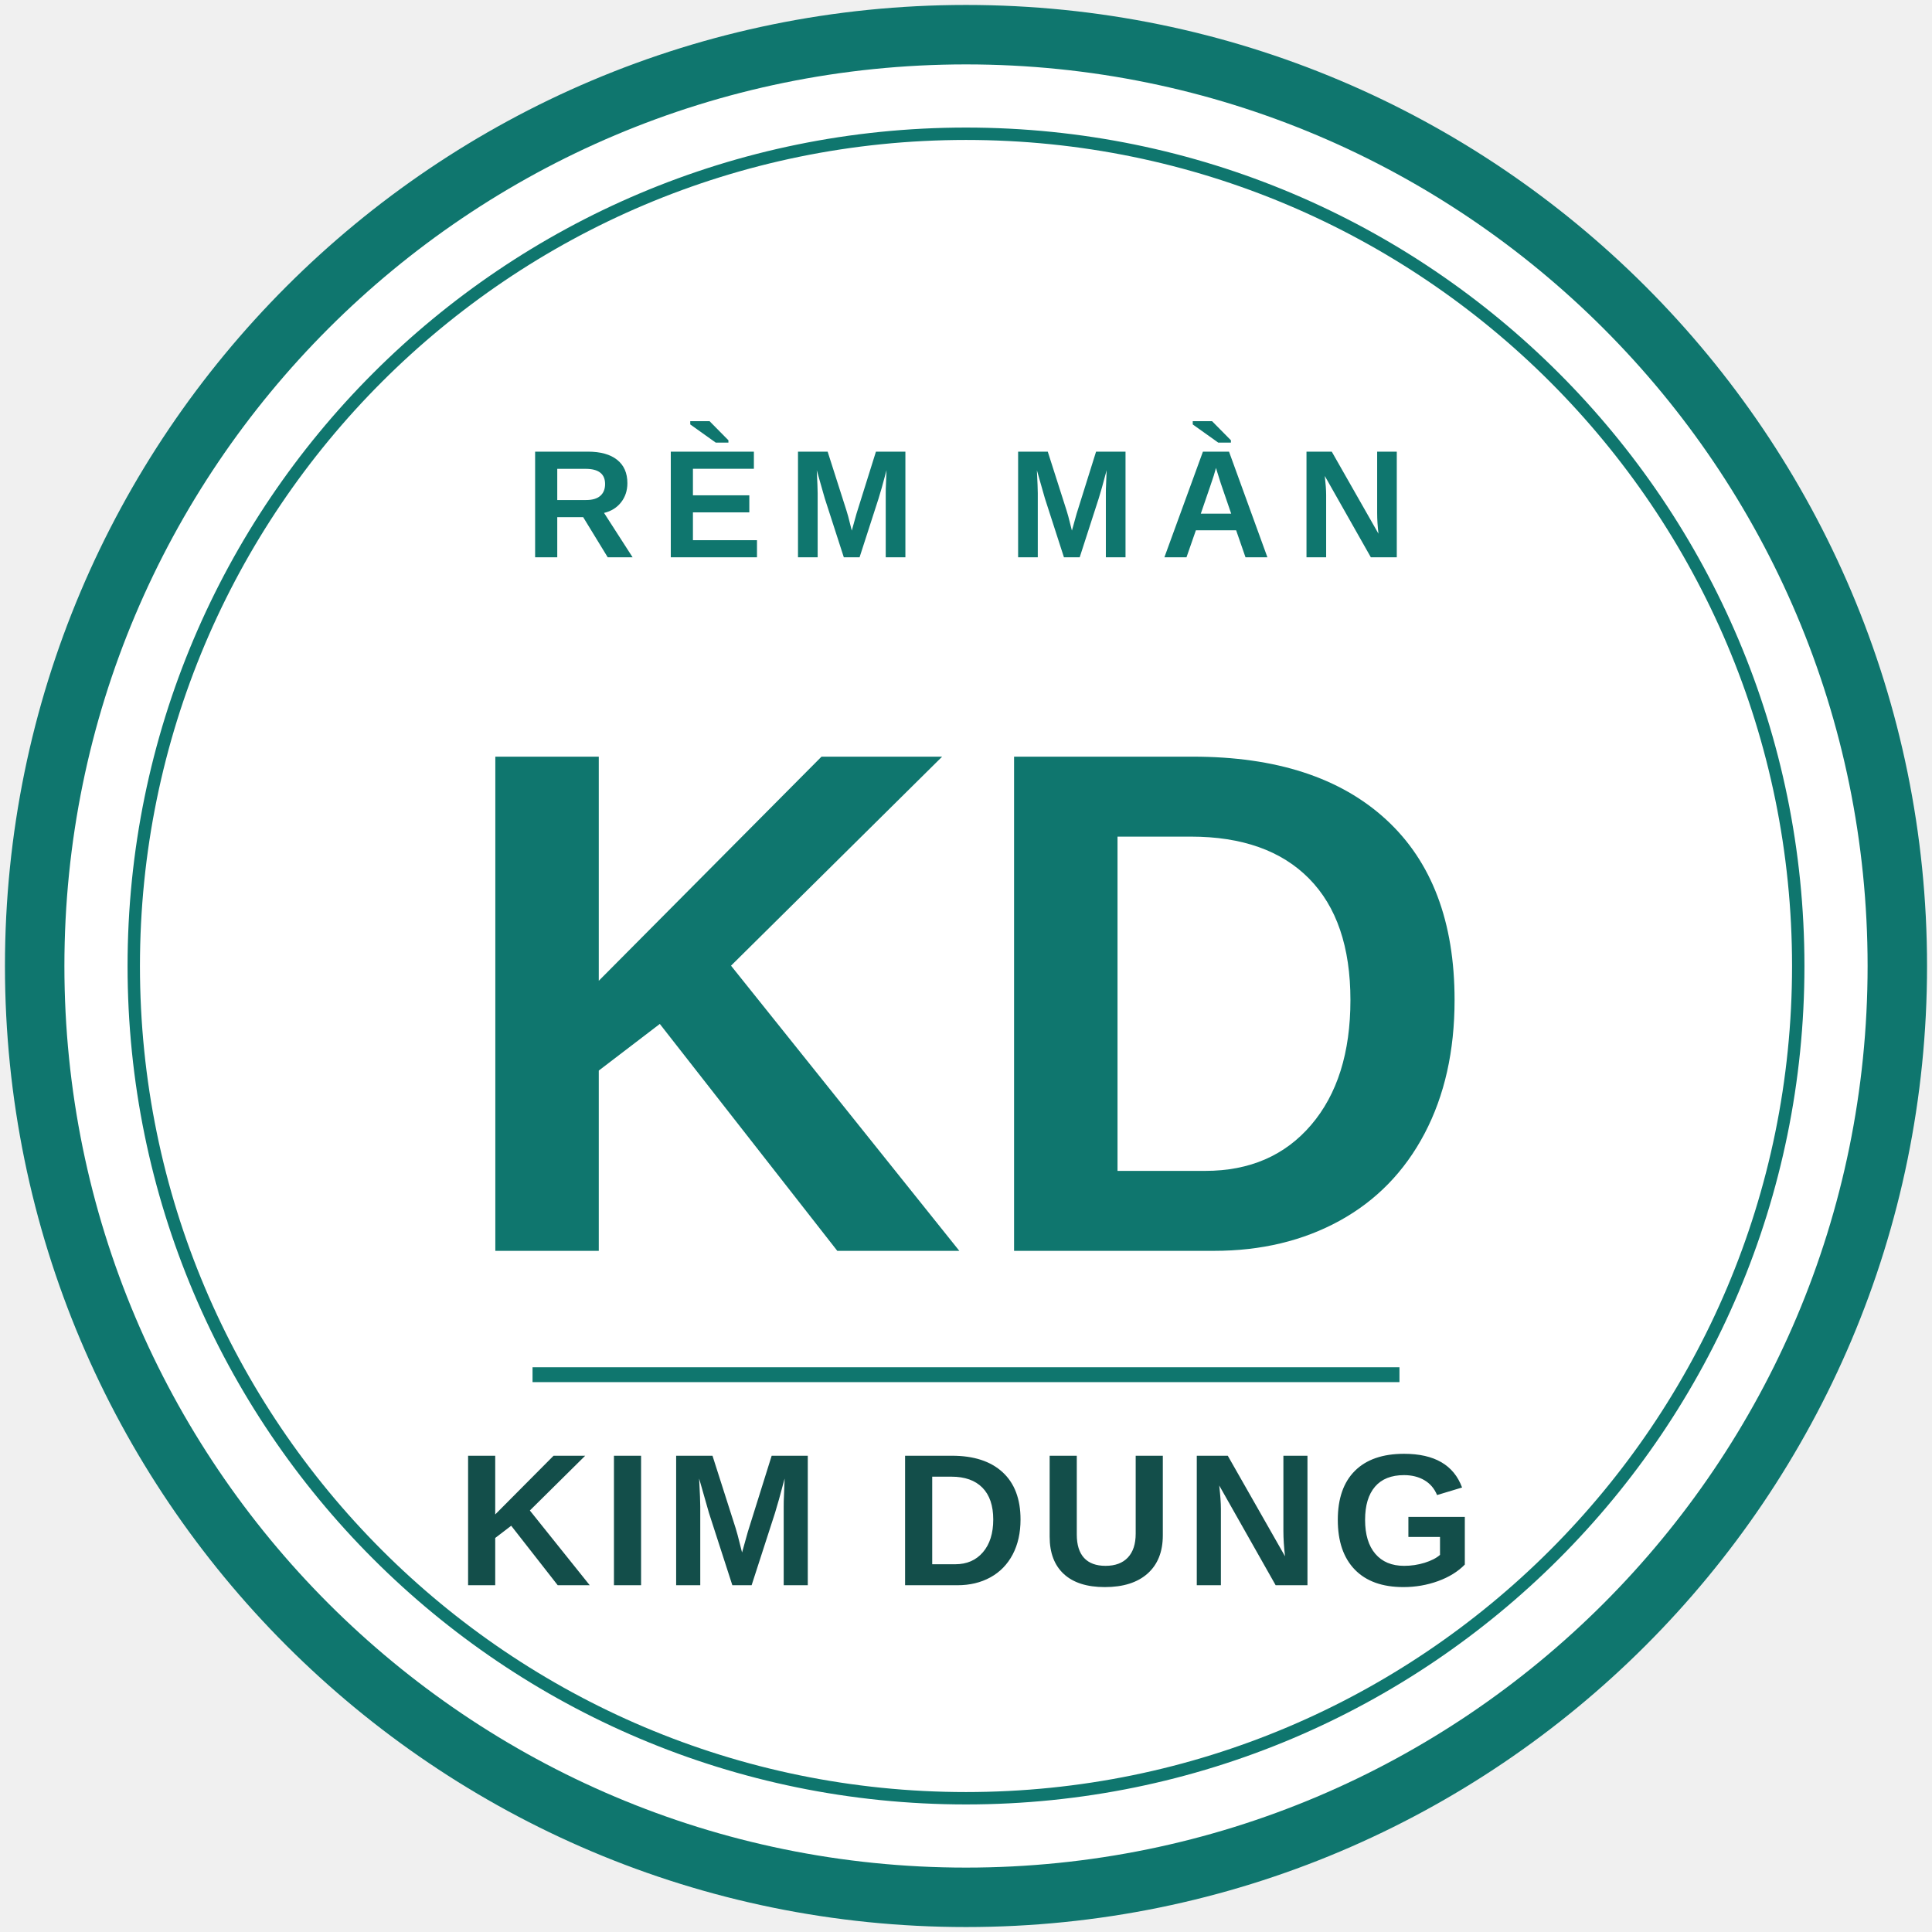
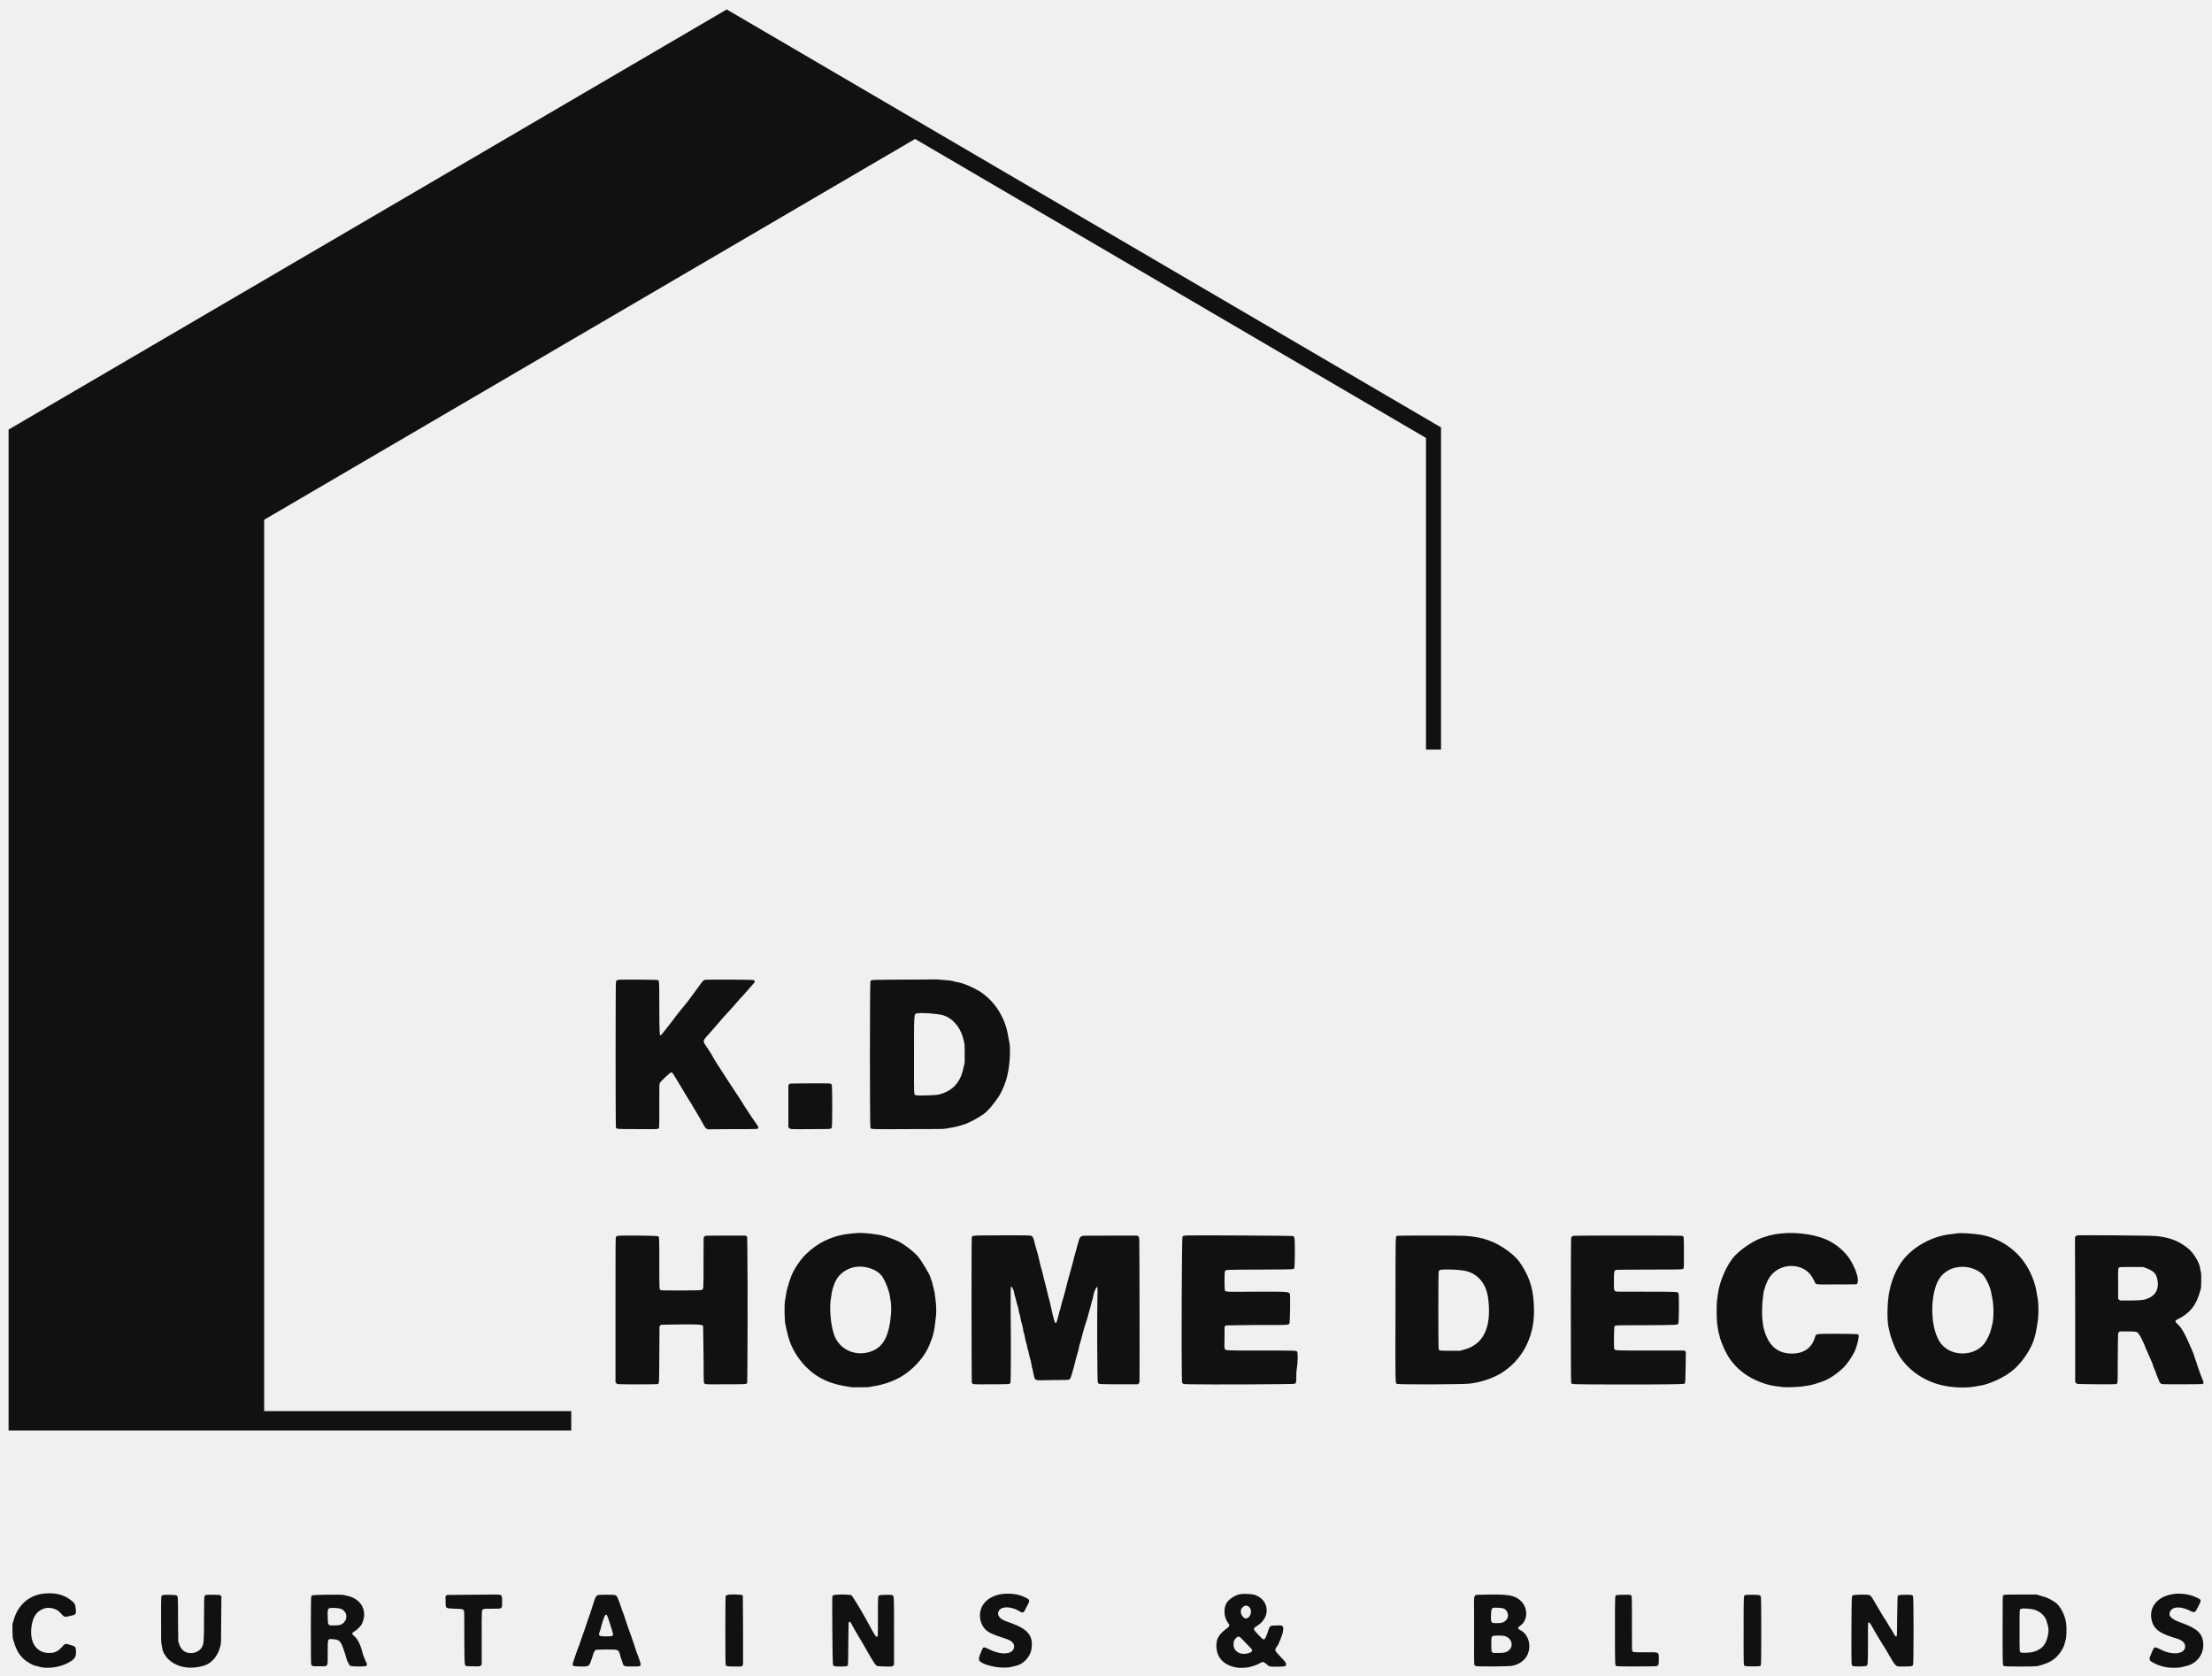
- <svg xmlns="http://www.w3.org/2000/svg" viewBox="0 0 780 780" width="780" height="780" role="img" aria-label="Rèm Màn Kim Dung">
-   <circle cx="390" cy="390" r="376" fill="#ffffff" stroke="#0f766e" stroke-width="24" />
-   <circle cx="390" cy="390" r="336" fill="none" stroke="#0f766e" stroke-width="5" />
-   <g font-family="Arial, Helvetica, sans-serif" text-anchor="middle">
-     <text x="390" y="225" font-size="62" font-weight="700" letter-spacing="10" fill="#0f766e">RÈM MÀN</text>
-     <text x="390" y="505" font-size="290" font-weight="800" fill="#0f766e">KD</text>
-     <line x1="215" y1="555" x2="565" y2="555" stroke="#0f766e" stroke-width="6" />
-     <text x="390" y="640" font-size="76" font-weight="800" letter-spacing="4" fill="#134e4a">KIM DUNG</text>
+ <svg xmlns="http://www.w3.org/2000/svg" viewBox="0 0 1030 780" width="1030" height="780" role="img" aria-label="K.D Home Decor – Curtains &amp; Blinds">
+   <g fill="#111111">
+     <path d="M4 666L4 200L338.4 4.4L671 199L671 349L664 349L664 203.9L426.1 64.7L123 242L123 657L266 657L266 666Z" />
+     <path fill-rule="evenodd" d="M421.1 456.1C404.5 456.2 405.6 456.1 405.3 457C405 457.7 405 524.6 405.3 525C405.6 525.8 404.6 525.8 422.7 525.7C438.7 525.7 439.1 525.7 440.9 525.4C443 525.1 445.8 524.5 447.1 524.1C447.6 523.9 448.5 523.6 449 523.5C451 522.9 455.5 520.5 458 518.7C460.2 517.1 463.1 513.6 465.2 510.3C467.3 506.8 468.8 502.8 469.6 498C470.4 493.1 470.5 487.2 469.9 484.8C469.8 484.3 469.5 483.1 469.4 482.2C468 473.5 462.9 465.7 455.9 461.4C452.7 459.5 448.5 457.7 445.4 457.2C444.8 457.1 443.9 456.9 443.4 456.7C442.8 456.6 441.7 456.4 440.9 456.4C437.6 456.1 436.3 456 436.2 456C436.1 456 429.3 456.1 421.1 456.1M287.8 456.2C287.2 456.4 286.9 456.7 286.8 457.2C286.6 457.9 286.6 524.5 286.8 524.9C287.1 525.7 286.8 525.7 296.7 525.7C303.1 525.8 305.8 525.7 306.2 525.6C307.1 525.4 307 526 307 514.9C307 505.5 307 504.8 307.2 504.3C307.6 503.5 312 499.3 312.5 499.3C313 499.3 313.1 499.4 315 502.5C317.8 507.2 319.5 510 320.7 512C321.4 513 322.4 514.6 322.9 515.6C323.5 516.5 324.1 517.6 324.4 518.1C324.6 518.5 325.2 519.4 325.6 520.1C328.3 525 328.4 525.2 329 525.5L329.6 525.8 341 525.7C353.6 525.7 353 525.8 353.1 525C353.1 524.6 353 524.4 352.5 523.7C351.6 522.5 348.5 517.9 346.9 515.4C346.2 514.2 344.8 512 343.9 510.6C341.8 507.5 339.1 503.4 337 500.1C336.1 498.7 334.7 496.5 333.9 495.3C333.1 494 332 492.3 331.6 491.4C331.1 490.6 330 488.9 329.2 487.6C327 484.4 326.9 485 330.8 480.6C332.1 479.1 333.9 477 334.8 476C335.6 475 336.9 473.6 337.6 472.8C338.3 472.1 340.1 470.1 341.7 468.3C343.2 466.5 345.1 464.4 345.8 463.7C346.5 462.9 347.9 461.3 348.9 460.2C349.9 459 350.8 458 350.9 457.9C351.6 457.4 351.6 456.6 351 456.3C350.5 456.1 329 456 328.2 456.2C327.5 456.4 327.1 456.9 325.3 459.4C322.8 462.9 319.6 467.2 318.5 468.4C317.1 470.1 314.8 472.9 313.4 474.9C310.5 478.7 308.1 481.7 307.8 481.9C307.1 482.2 307.1 482.8 307 469.6C307 456.3 307 456.7 306.3 456.3C305.8 456.1 288.7 456 287.8 456.2M427.1 471.8C425.5 472.2 425.6 470.7 425.6 494.3C425.6 510.7 425.5 509.5 426.4 509.9C427.1 510.2 435.4 510 437.1 509.6C443.4 508.1 447.2 504.1 448.6 497.3L449.2 494.7 449.2 490.4C449.2 485.8 449.2 486.2 448.4 483.1C447 477.9 443.2 473.7 438.8 472.6C436 471.9 429 471.4 427.1 471.8M368.1 504.5C367.9 504.5 367.6 504.7 367.4 504.9L367.1 505.3 367.1 515.1L367.1 524.9 367.5 525.2C368 525.8 368 525.8 377.7 525.7C387.3 525.7 386.9 525.7 387.3 525C387.6 524.3 387.6 505.7 387.3 505.1C386.9 504.3 387.2 504.4 377.3 504.4C372.4 504.4 368.3 504.5 368.1 504.5" />
+     <path fill-rule="evenodd" d="M399 574.1C398.8 574.1 397.6 574.2 396.5 574.3C388 575.1 381.1 578.3 375.2 584C372.4 586.7 368.9 592.2 368.1 595.1C368 595.4 367.8 596.1 367.6 596.5C367.4 596.9 367.2 597.7 367.1 598.2C367 598.7 366.7 599.4 366.6 599.9C366.4 600.4 366.2 601.5 366.1 602.3C366 603.2 365.7 604.4 365.6 605.1C365.1 607.2 365.3 616 365.8 616.9C365.8 616.9 366 617.7 366.1 618.5C366.3 619.4 366.5 620.3 366.6 620.6C366.7 620.9 366.9 621.8 367.1 622.5C369.3 630.6 375.7 638.5 383.1 642.1C385.8 643.4 386.3 643.6 389.8 644.6C390.3 644.7 392 645.1 393.6 645.4L396.7 645.9 400.3 645.9C403.5 645.9 404.1 645.9 405.3 645.7C406.1 645.5 407.3 645.3 408 645.2C410.6 644.8 414.7 643.5 417.5 642.1C424.4 638.8 430.9 631.8 433.2 625.1C433.4 624.6 433.7 623.8 433.9 623.3C434.4 622 435.1 619.1 435.3 617.1C435.4 616.1 435.6 614.7 435.7 613.9C436.1 611.7 436 607.9 435.6 604.9C435.4 603.6 435.2 602.2 435.2 601.8C435.1 601.4 434.9 600.5 434.7 599.8C434.6 599.1 434.3 598.2 434.2 597.8C434.2 597.4 433.9 596.6 433.7 596C433.4 595.5 433.3 594.9 433.3 594.9C433.3 594 429.5 587.6 427.6 585.2C425.8 583 421.1 579.3 418 577.8C417.1 577.4 413.3 575.9 413 575.9C413 575.9 412.4 575.7 411.7 575.5C408.8 574.6 401.5 573.8 399 574.1M829.4 574.3C827.1 574.5 825.2 574.9 823.6 575.3C823 575.5 822.2 575.8 821.7 575.9C817.4 577.1 811.4 580.9 807.9 584.6C804.2 588.4 800.6 596.7 799.9 602.6C799.8 603.5 799.7 604.5 799.6 604.9C799.2 607.2 799.3 615.4 799.7 617.1C799.8 617.6 799.9 618.5 800 619.1C800.1 619.7 800.3 620.7 800.5 621.2C800.6 621.7 800.8 622.4 800.9 622.9C801.2 624 802.6 627.6 803.5 629.3C807 636.3 813.2 641.4 821.4 644.1C823.8 644.9 824.9 645.2 830.1 645.8C831.8 646 837.5 645.8 839.3 645.5C840.1 645.4 841.3 645.2 841.9 645.1C843.1 645 846.5 644 847.5 643.6C847.9 643.4 848.5 643.2 848.9 643.1C852.1 642 857.2 638.4 859.7 635.3C861.5 633.1 863.5 629.8 864.1 628C864.2 627.6 864.4 626.9 864.6 626.4C865 625.3 865.6 622.4 865.5 621.8C865.3 621 865.6 621.1 855.6 621C844.9 621 845.7 620.9 845.1 622.7C843.6 627.8 839.6 630.4 833.8 630.2C827.8 630 823.8 626.7 821.7 620C821.1 618.1 821 617.7 820.6 613.8C820.4 612.2 820.5 606.8 820.8 605C820.9 604.3 821.1 603.1 821.1 602.4C821.4 600.1 822.6 596.8 824 594.7C827.4 589.6 834.5 587.9 840 590.9C842.3 592.2 843.6 593.8 845.1 597C845.6 598.1 844.9 598.1 855.3 598C860.2 598 864.4 598 864.5 597.9C865.3 597.7 865.3 594.8 864.5 593C864.3 592.5 864.1 591.9 864.1 591.6C863.9 591 862.2 587.5 861.4 586.3C859.1 582.9 856 580.1 852.2 578C846.9 575 836.9 573.4 829.4 574.3M911.6 574.2C911 574.3 909.7 574.4 908.6 574.6C901 575.3 893.1 579.2 887.9 584.6C884.1 588.4 881.1 594.6 879.8 601.1C878.8 605.8 878.6 613.9 879.3 617.6C879.4 618 879.6 619 879.8 619.8C880 621.1 881.1 624.4 881.5 625.3C881.6 625.5 881.9 626.1 882 626.5C885.1 634.6 892.1 641 901.2 644.1C906.4 645.9 914 646.5 919.3 645.6C920.3 645.4 921.6 645.2 922.2 645.1C926.3 644.5 933.1 641.4 937 638.2C941.4 634.8 946.1 627.7 947.4 622.7C947.5 622.1 947.7 621.4 947.8 621.1C947.9 620.8 948.1 619.9 948.2 619.1C948.4 618.2 948.6 616.9 948.7 616.1C949.4 612.6 949.3 605.9 948.6 603.4C948.6 603.1 948.4 602.3 948.3 601.6C947.6 596.9 945.3 591.4 942.3 587.3C937.5 580.7 929.8 576 921.7 574.8C918 574.3 913.6 574 911.6 574.2M457.7 575.2C452.7 575.3 452.7 575.3 452.5 576.2C452.3 576.9 452.4 643.1 452.5 643.6C452.9 644.6 452.4 644.6 461.4 644.5C469.9 644.5 470.1 644.5 470.5 643.9C470.7 643.5 470.8 628.6 470.6 607.9C470.6 598.7 470.6 598.7 471.1 599.2C471.5 599.6 472 600.6 472.2 601.8C472.3 602.4 472.5 603.3 472.7 603.8C472.9 604.3 473.1 605.1 473.2 605.7C473.3 606.3 473.6 607.2 473.8 607.8C474 608.4 474.2 609.3 474.3 609.8C474.3 610.4 474.6 611.3 474.8 612C475 612.6 475.2 613.6 475.3 614.3C475.4 614.9 475.7 616 475.9 616.6C476.1 617.3 476.3 618.3 476.4 618.8C476.4 619.4 476.6 620.1 476.7 620.5C476.9 620.8 477.1 621.7 477.2 622.4C477.3 623 477.5 624.1 477.7 624.7C477.9 625.3 478.1 626.1 478.2 626.5C478.2 626.9 478.4 627.7 478.6 628.3C478.8 628.9 479.1 630 479.2 630.7C479.4 631.4 479.6 632.3 479.7 632.7C479.9 633.1 480.1 634 480.2 634.8C480.3 635.5 480.5 636.4 480.6 636.9C480.8 637.3 481 638.5 481.2 639.5C482 643 481.5 642.7 487.4 642.6C489.8 642.6 493.1 642.5 494.7 642.5C498.5 642.5 498.2 642.7 499.2 639.4C499.8 637.4 500.2 635.9 501.1 632.3C501.4 631.2 501.7 630.1 501.8 629.8C501.9 629.5 502.1 628.7 502.3 627.9C502.4 627.2 502.6 626.4 502.7 626.1C502.9 625.6 503.4 623.7 504.3 620.3C504.7 618.7 505.4 616.4 506.1 614.4C506.3 613.7 506.6 612.7 506.7 612.3C506.8 611.8 507.1 610.8 507.3 610.1C507.6 609.3 507.9 608 508.1 607.1C508.3 606.3 508.6 605.2 508.8 604.8C508.9 604.4 509.1 603.5 509.2 602.8C509.5 601.4 510.1 600 510.6 599.4L510.9 599.1 511 599.4C511.1 599.7 511.1 600.6 511 604.2C510.8 612 510.9 643.3 511.2 643.8C511.7 644.5 511.6 644.5 521 644.5C525.7 644.5 529.6 644.5 529.7 644.5C530 644.5 530.5 643.9 530.6 643.4C530.7 642.8 530.6 578.9 530.5 577.3C530.4 576 530.4 575.9 530 575.6L529.6 575.3 517.1 575.3C510.1 575.3 504.3 575.3 504.1 575.4C503.4 575.5 502.8 576.2 502.5 577C502.4 577.4 502.2 578.2 502 578.8C501.8 579.4 501.5 580.4 501.4 580.9C501.3 581.4 501 582.4 500.8 583.1C500.6 583.8 500.3 584.8 500.2 585.2C499.7 587.5 498.8 590.5 497.3 596C497 597.2 496.3 599.7 495.7 602.2C495.4 603.2 495.1 604.4 494.9 605C494.7 605.5 494.4 606.5 494.3 607.1C494.2 607.6 493.9 608.6 493.8 609.2C493.6 609.8 493.3 610.6 493.2 611C493.2 611.4 493 612.1 492.8 612.7C492.7 613.2 492.4 614.1 492.3 614.6C492 616 491.5 616.4 491.1 615.4C490.8 614.9 489.5 609.4 488.9 606.4C488.7 605.8 488.4 604.4 488.1 603.4C487.7 601.6 486.4 596.5 485.9 594.6C485.8 594 485.4 592.5 485.1 591.3C484.7 590.1 484.3 588.4 484.1 587.5C483.9 586.6 483.5 585.1 483.3 584.1C482.3 580.8 481.6 578.2 481.4 577.2C481 575.9 480.6 575.4 479.9 575.3C479.4 575.1 464.6 575.1 457.7 575.2M553.6 575.2C550.9 575.3 550.9 575.3 550.6 576C550.3 576.5 550.1 629.6 550.3 639.3L550.4 643.7 550.8 644.1L551.1 644.4 554.2 644.5C562.1 644.7 602.3 644.5 602.8 644.3C603.6 643.9 603.6 643.7 603.6 640.9C603.6 638.8 603.7 638 603.9 636.9C604.3 634.6 604.4 629.8 604 629.3C603.5 628.8 603.6 628.8 587 628.8C569.4 628.8 570.7 628.8 570.3 627.9C570.1 627.5 570.1 626.8 570.2 622.6L570.2 617.7 570.6 617.4L570.9 617.1 576.7 617C579.8 616.9 586.2 616.9 590.9 616.9C599.9 616.9 599.9 616.9 600.4 616.2C600.7 615.8 600.9 603.1 600.6 602.4C600.2 601.4 599.3 601.3 583.5 601.4C570.4 601.5 570.9 601.5 570.4 600.8C570.1 600.4 570.1 592.5 570.4 591.9C570.8 591.1 569.9 591.2 586.6 591.1C603.3 591 602.4 591.1 602.7 590.3C602.9 589.8 603 581.9 602.9 578.6C602.8 576 602.7 575.8 602.1 575.5C601.7 575.3 558.7 575.1 553.6 575.2M967 575.2C966.9 575.3 966.7 575.5 966.5 575.7L966.2 576 966.3 609.8L966.3 643.5 966.6 643.8C966.7 644 967 644.3 967.3 644.3C967.8 644.5 985.1 644.6 985.5 644.4C986.1 644 986.1 644.1 986.1 635.7C986.1 631.4 986.2 626.3 986.2 624.3L986.3 620.6 986.7 620.3L987 619.9 990.7 619.9C994.9 619.9 995 620 995.8 620.9C996.5 621.7 998.6 625.9 999.2 627.9C999.3 628.2 999.6 628.7 999.8 629.1C999.9 629.5 1000.4 630.5 1000.7 631.3C1001 632 1001.5 633.1 1001.7 633.5C1001.9 633.9 1002.2 634.7 1002.4 635.2C1002.5 635.8 1002.8 636.4 1002.9 636.8C1003.1 637.1 1003.5 638.2 1003.9 639.2C1004.2 640.1 1004.6 641.2 1004.8 641.6C1005 641.9 1005.2 642.5 1005.3 642.8C1005.6 643.7 1006 644.2 1006.6 644.4C1007.2 644.6 1025.3 644.5 1025.6 644.4C1026.1 644.1 1026.2 643.7 1025.9 643C1025.2 641.5 1023.9 638 1023.1 635.5C1022.9 634.8 1022.6 633.8 1022.3 633.1C1022.1 632.4 1021.7 631.3 1021.5 630.6C1021.2 630 1020.9 629 1020.7 628.6C1020.4 628.1 1020 627 1019.6 626.1C1017.5 621.1 1015.7 618 1013.9 616.4C1012.6 615.3 1012.7 614.8 1014.1 614.2C1019.5 611.6 1022.7 607.7 1024.4 601.4L1024.9 599.6 1025 596.4C1025 593.5 1025 593.1 1024.8 592.1C1024.6 591.4 1024.4 590.6 1024.4 590.1C1024 587.7 1021.6 583.8 1019.5 581.8C1015.2 578 1010.5 576.1 1004 575.5C1000.8 575.2 967.7 575 967 575.2M287.8 575.4C287.2 575.5 287 575.6 286.8 576C286.6 576.3 286.6 580.5 286.6 610L286.6 643.6 286.9 643.9C287 644.1 287.3 644.3 287.5 644.4C288.2 644.6 305.7 644.6 306.2 644.4C307 644.1 306.9 644.9 307 630.6L307.1 617.5 307.4 617.2L307.8 616.8 312.6 616.7C323.7 616.5 327 616.6 327.4 617.3C327.4 617.5 327.5 622.9 327.6 630.5C327.6 639.6 327.7 643.6 327.8 643.8C328.2 644.6 328 644.6 338 644.5C347.6 644.5 347.6 644.5 347.9 643.9C348.1 643.5 348.2 594 348 581.6L347.9 575.9 347.6 575.6L347.2 575.3 338 575.3C328 575.3 328.3 575.2 327.8 575.9C327.6 576.3 327.6 576.3 327.6 588C327.6 601.2 327.6 600.1 326.7 600.6C326.2 600.9 308.3 600.9 307.7 600.7C307 600.3 307 601 307 588.3C307 576.4 307 576 306.5 575.6C306.2 575.3 289.2 575.1 287.8 575.4M650.5 575.4C649.8 575.8 649.8 573.4 649.8 609.8C649.7 646.3 649.7 643.8 650.5 644.3C651 644.7 681.1 644.6 684.3 644.2C689.5 643.6 694.9 641.8 698.9 639.4C708.7 633.4 714.4 622.7 714.3 610.3C714.2 601.2 712.8 595.8 708.6 589.1C707 586.5 705.2 584.7 702.3 582.5C696.2 578 690.5 575.9 682.2 575.4C679.2 575.2 650.9 575.2 650.5 575.4M732.7 575.4C732.2 575.5 731.8 575.8 731.6 576.2C731.4 576.7 731.4 643.5 731.6 643.9C732 644.6 731 644.5 752.6 644.6C777.7 644.6 784 644.5 784.4 644.2C784.8 643.8 784.8 643.3 784.9 636.3L785 629.5 784.7 629.2L784.4 628.8 768.5 628.8C751.5 628.8 752.2 628.8 751.7 628.1C751.4 627.6 751.5 618.1 751.8 617.5C752.1 617 752.6 617 766.6 617C781.6 616.9 781 616.9 781.5 616.2C781.8 615.7 781.9 603.1 781.6 602.3C781.2 601.4 782.1 601.4 766.5 601.4C752.6 601.4 752.5 601.4 752.2 601.2C751.5 600.7 751.5 600.6 751.5 596.6C751.5 591.8 751.6 591.4 752.8 591.2C753.1 591.2 760 591.1 768.3 591.1C784.8 591.1 783.7 591.1 784 590.3C784.1 590.1 784.1 587.2 784.1 583.1C784.1 575.7 784.1 575.7 783.4 575.4C783.1 575.2 733.4 575.2 732.7 575.4M398.2 589.9C395 590.4 391.9 592.3 390.1 594.8C388.7 596.6 387.4 600.4 387.1 603.3C387 604.2 386.8 605.4 386.7 605.9C386.2 610.9 387.1 618.6 388.8 622.5C391.9 629.5 400.6 632.2 407.6 628.3C411.8 626 414.1 620.8 414.8 612.7C415.1 610.2 415 606.4 414.6 605.1C414.6 604.8 414.4 603.9 414.3 603.1C413.8 600.4 412.3 596.7 411 594.6C408.7 591.1 403.1 589.1 398.2 589.9M912.2 589.9C907.5 590.4 903.8 593.1 902 597.2C898.3 606 899.3 620 903.9 625.7C908.8 631.8 919.4 631.6 924.1 625.4C925.4 623.6 926.8 620.6 927.2 618.6C927.3 618 927.5 617.3 927.6 617C928.4 614.5 928.5 607.8 927.6 603.9C927.4 602.9 927.2 601.8 927.1 601.4C926.7 599.2 924.9 595.3 923.4 593.6C921.1 591 916.4 589.4 912.2 589.9M986.8 590.1C986.3 590.4 986.2 590.7 986.3 598L986.3 604.8 986.7 605.1L987.2 605.5 992.1 605.5C997.8 605.4 998.5 605.3 1000.9 604.2C1004.4 602.5 1005.7 598.8 1004.2 594.4C1003.7 592.7 1002.1 591.4 999.5 590.5L997.9 589.9 992.6 589.9C988 589.9 987.1 589.9 986.8 590.1M670.3 591.4C670.1 591.6 669.9 591.9 669.9 592.3C669.7 593.1 669.7 627.6 669.9 628.1C670.1 628.9 670.3 628.9 675.3 628.9L679.8 628.9 681.6 628.4C690.7 626.1 694.6 618.1 693 604.9C692.2 597.9 688.4 593.2 682.7 591.8C679.4 591 671.1 590.8 670.3 591.4" />
+     <path fill-rule="evenodd" d="M21.1 741.9C13.8 742.4 8.3 747.1 6.3 754.5L5.8 756.2 5.8 759.3C5.9 761.5 5.9 762.5 6 762.9C7.3 767.5 8.4 769.7 10.5 771.9C11.9 773.4 14.9 775.2 16.6 775.6C17.1 775.7 18 775.9 18.6 776.1C21.7 777 27.2 776.4 30.9 774.6C34.4 772.9 35.4 771.8 35.4 769.4C35.4 766.7 35.2 766.6 32.9 765.9C30.7 765.2 30.4 765.2 29.6 766C27 769 25.6 769.7 22.4 769.6C16.1 769.3 13.1 763.3 15.1 755.1C15.9 752.1 17.4 750.2 20 749.1C22.5 748 26.2 748.8 27.9 750.7C30.1 753.1 29.8 753 32.5 752.4C35.4 751.8 35.5 751.6 35.3 749.3C35 746.7 34.9 746.4 32.7 744.8C29.7 742.5 25.8 741.5 21.1 741.9M467 742.1C463.1 742.5 459.5 744.4 457.8 747.1C455.4 750.6 456 755.9 458.9 758.7C460.5 760.2 462.2 761 468.1 762.9C471.2 763.9 472.4 765.1 472.2 766.9C471.8 770.3 466.4 770.8 460.6 767.9C457.9 766.6 457.9 766.6 457 768.7C455.7 771.7 455.6 772.7 456.2 773.4C458.7 775.7 466.6 777.1 470.9 776.1C471.6 775.9 472.5 775.7 472.9 775.6C476.5 774.9 479.8 771.4 480.3 767.7C481.2 761.8 478.8 758.7 471.4 755.9C468 754.7 467.9 754.6 467 754.2C464.5 752.9 464 750.5 465.9 749.1C467.7 747.8 471.6 748.3 474.6 750.1C476.2 751.2 476.7 751 477.6 749C477.9 748.5 478.3 747.5 478.7 746.9C479.7 744.9 479.5 744.6 476.2 743.2C473.9 742.2 470.3 741.8 467 742.1M1012.5 742.1C1004.3 743.1 1000 748.7 1002.2 755.4C1003.4 758.8 1006.1 760.7 1013.3 762.8C1016.1 763.6 1017.5 764.8 1017.5 766.6C1017.5 769.7 1012.8 770.7 1007.8 768.8C1007.3 768.6 1006.3 768.1 1005.5 767.7C1003.1 766.6 1003.1 766.6 1001.9 769.5C1000.5 772.7 1000.5 772.9 1002.7 774.2C1004.8 775.3 1007.2 776.1 1009.8 776.4C1011.5 776.6 1015.1 776.5 1015.9 776.2C1016.3 776.1 1017.1 775.9 1017.8 775.7C1022.9 774.7 1026.4 770.1 1025.9 764.9C1025.6 760.6 1023 758.2 1016.4 755.8C1011 753.9 1009.5 752.5 1010.5 750.3C1011.7 747.8 1015.8 747.8 1020.3 750.2C1021.9 751 1022.2 750.8 1023.7 747.8C1025.2 744.8 1025.2 744.8 1022.4 743.6C1019.7 742.3 1015.5 741.7 1012.5 742.1M577.2 742.3C574.8 742.8 572.1 744.7 571.1 746.4C569.7 748.8 569.9 752.7 571.5 755.1C571.7 755.5 572 755.9 572.2 756.1C572.7 756.9 572.5 757.3 570.7 758.6C567.6 761 566.4 763 566.4 766.2C566.4 771.7 569.8 775.4 575.9 776.4C577.6 776.7 581 776.5 582.4 776C583 775.8 583.9 775.6 584.3 775.4C585 775.2 585.7 774.9 587.2 774.1C588 773.6 588.4 773.7 589.6 774.7C591 776 591 776 594.8 776C598.6 775.9 598.8 775.9 598.8 774.9C598.9 774.2 598.6 773.8 596.1 771.2C593.4 768.3 593.4 768.3 594.6 766.6C595.3 765.6 595.5 765.1 596.2 763.3C596.5 762.4 596.9 761.4 597.1 760.9C597.5 759.7 597.7 757.8 597.4 757.4C597 756.8 596.7 756.7 594.3 756.8C591.4 756.8 591.2 757 590.6 759C590.2 760.6 589.2 762.9 588.8 763.2C588.3 763.5 588 763.3 585.9 761.1C583.4 758.5 583.3 758.3 585.2 757.1C586.7 756.1 587.6 755.3 588.2 754.4C591.5 750.1 589.6 744.4 584.4 742.6C583 742.1 578.8 741.9 577.2 742.3M217.5 742.5L208.1 742.6 207.8 742.9L207.4 743.3 207.5 745.5C207.5 749 207.3 748.8 211.8 749C215.6 749.1 215.9 749.2 216.1 750.3C216.2 750.6 216.2 756.1 216.2 762.6C216.3 774.8 216.3 775 216.8 775.5C217.1 775.8 217.2 775.8 220.2 775.8C223.4 775.9 223.6 775.9 224.1 775.2L224.3 774.9 224.3 762.5C224.3 748.7 224.2 749.6 225.2 749.2C225.6 749 226.2 749 229.2 749C234.1 749 233.8 749.2 233.8 745.7C233.8 742.3 233.9 742.4 229.7 742.4C228.1 742.4 222.6 742.5 217.5 742.5M339.1 742.5C338.5 742.6 338.1 742.8 337.9 743.1C337.7 743.6 337.7 774.5 337.9 775.1C338.2 775.8 338.5 775.9 342 775.9L345.3 775.9 345.6 775.5L346 775.1 346 759.1L345.9 743 345.7 742.7C345.4 742.4 340 742.2 339.1 742.5M389.3 742.5C388.2 742.6 387.8 742.8 387.6 743.2C387.4 743.9 387.6 774.9 387.9 775.2C388.3 775.8 388.5 775.9 391.4 775.9C394.1 775.9 394.6 775.8 394.8 775.3C394.9 775.2 395 770.6 395 765.2C395.1 756.2 395.1 755.4 395.3 755.2C395.6 754.9 396 755.1 396.5 756.1C396.7 756.5 397.3 757.5 397.7 758.3C398.2 759.1 399.1 760.7 399.8 761.9C400.5 763 401.5 764.7 402 765.6C406.8 774.1 407.6 775.3 408.5 775.7C408.9 775.8 412.7 776 415.2 775.9C415.4 775.9 415.7 775.7 415.9 775.5L416.3 775.1 416.3 759.4C416.3 742.2 416.3 743.1 415.5 742.7C414.9 742.4 409.9 742.5 409.4 742.8C408.8 743.2 408.8 742.9 408.8 752.6C408.8 762.2 408.8 762.1 408.3 762.1C407.9 762.1 407.5 761.5 406.5 759.8C403.3 753.9 402.2 751.9 399.7 747.7C397.3 743.8 396.7 742.9 396.4 742.7C395.9 742.4 391.4 742.3 389.3 742.5M689.6 742.5C686 742.6 686.3 741.7 686.4 751.1C686.4 755.1 686.4 762.1 686.4 766.7C686.4 775.9 686.3 775.3 687.2 775.7C687.8 776 702.4 775.9 704 775.6C708 774.9 711 772.3 711.8 768.9C712.9 764.8 711.2 760.6 707.8 758.9C706.6 758.3 706.6 757.7 707.9 756.9C711.4 754.5 711.6 748.9 708.4 745.6C705.4 742.6 702.1 742.1 689.6 742.5M933.3 742.6C933 742.7 932.8 742.7 932.8 742.7C932.5 742.8 932.5 744.3 932.5 759.2C932.5 775.6 932.5 775.3 933.1 775.7C933.6 776 947.7 776 948.9 775.7C952.8 774.6 954 774.1 955.8 772.9C958.3 771.3 960.8 767.8 961.4 765.2C961.5 764.7 961.7 763.9 961.9 763.4C962.2 762.5 962.4 758.3 962.1 756C961.8 752.8 959.9 748.7 957.8 746.7C956.4 745.4 953.2 743.7 951.6 743.4C951.2 743.3 950.3 743 949.6 742.8L948.4 742.4 941.1 742.4C935 742.4 933.7 742.4 933.3 742.6M75.8 742.7C74.9 743.1 75 742.3 75 753.8C75 763.5 75 764.3 75.2 765.6C75.4 766.3 75.5 767.2 75.6 767.6C75.7 769 77.2 771.5 78.6 772.7C82.6 776.4 88.7 777.4 95 775.5C98.9 774.3 101.8 770.6 102.8 765.6C102.9 764.9 103 762.5 103 754L103.1 743.3 102.7 742.9L102.4 742.6 99.3 742.5C95.8 742.5 95.5 742.5 95.2 743.3C95.1 743.6 95 746 95 753.5C95 764.7 94.9 765.4 93.9 767.1C92.9 768.8 90.3 770 88 769.6C85.7 769.3 84.2 767.9 83.3 765.1L83 764.1 82.9 754C82.9 743 82.9 743.3 82.2 742.8C81.7 742.5 76.4 742.4 75.8 742.7M145.3 742.8C145.2 742.9 145 743.2 144.9 743.5C144.7 744.2 144.7 774.3 144.9 774.9C145.2 775.8 145.4 775.8 148.7 775.8C153 775.8 152.6 776.4 152.6 769.5C152.6 762.8 152.5 763 155 763.2C157.3 763.3 158.2 763.8 159.1 765.6C159.5 766.4 160.6 769.6 160.9 770.7C161.3 772.7 162.5 775.2 163.1 775.6C163.8 776 170.2 776 170.6 775.6C171 775.2 170.9 774.7 170.5 773.9C170.4 773.6 170.1 773 169.9 772.6C169.8 772.1 169.5 771.5 169.3 771.1C169.2 770.7 168.9 770 168.8 769.5C167.9 765.8 166.5 763 165 761.8C163.7 760.8 163.7 760.3 165.1 759.5C166.2 758.9 167.8 757.3 168.4 756.3C171.4 750.3 168.4 744.4 161.7 743C161.1 742.9 160.4 742.7 160.1 742.6C159.2 742.3 145.7 742.5 145.3 742.8M278.3 742.7C277.5 743 277.1 743.9 276.2 746.9C275.5 749.2 273.8 754.2 273.5 754.9C273.4 755.4 273.1 756.1 272.9 756.6C272.8 757.1 272.4 758.3 272.1 759.1C270.8 762.8 270.2 764.4 270 765.1C269.9 765.5 269.7 766.1 269.5 766.4C269.2 767.2 268.6 768.8 268.1 770.3C267.9 770.9 267.5 772.1 267.2 773C266.2 775.8 266.2 775.8 270.2 775.9C274.6 775.9 274.3 776.2 276 770.9C276.5 769.2 276.7 768.8 277.2 768.4L277.5 768.1 282.2 768C288.1 768 287.9 767.9 288.7 770.4C288.8 771 289.2 772.3 289.6 773.3C290.4 776 290.2 775.9 294.5 775.9C299 775.9 298.9 776.1 297.4 771.8C297 770.6 296.5 769.5 296.4 769.2C296.3 768.9 295.9 767.7 295.5 766.4C295.1 765.2 294.4 763.3 294.1 762.3C293.2 759.9 291.5 755 290.9 753.1C290.7 752.4 290.3 751.1 289.9 750.3C289.6 749.4 289.2 748.2 289 747.7C287.5 743.4 287.3 743 286.5 742.7C285.8 742.4 278.9 742.4 278.3 742.7M752.6 742.7C752 743 752 742.7 752 759.3C752 776.2 752 775.4 752.7 775.7C753.2 776 771.1 775.9 771.6 775.7C772.3 775.4 772.4 774.9 772.4 772.5C772.4 769 772.8 769.2 765.9 769.3C760.1 769.3 760.3 769.3 760 768.4C759.9 768 759.9 764 759.9 755.7C759.9 742.7 759.9 742.9 759.3 742.6C758.8 742.4 753 742.5 752.6 742.7M812.5 742.7C811.9 743.2 811.9 742.5 811.9 759.2C811.9 776.3 811.8 775.3 812.6 775.7C813 775.9 819.1 775.9 819.5 775.7C820.1 775.4 820.1 775.9 820.1 759.3C820.1 743.1 820.1 743.2 819.5 742.8C819.1 742.4 813 742.4 812.5 742.7M862.7 742.8C862.2 743.2 862.2 743.2 862.1 759.3C862.1 776.4 862 775.3 862.9 775.7C863.7 776 868.7 775.9 869.1 775.6C869.7 775.2 869.8 775.2 869.8 765.2C869.8 754.8 869.7 755.1 870.5 755.5C870.7 755.6 871.2 756.4 872.1 758C872.8 759.3 874.1 761.4 874.9 762.8C875.7 764.1 877.2 766.6 878.3 768.3C883.3 776.8 882.2 775.9 886.7 775.9C890.3 775.9 890.5 775.8 890.8 775.1C891.1 774.5 891.1 743.9 890.8 743.3C890.5 742.5 890.3 742.5 887.2 742.5C884.2 742.6 883.9 742.6 883.6 743.3C883.6 743.6 883.5 747 883.4 752.6C883.4 757.6 883.3 761.5 883.2 761.7C882.9 762.3 882.4 761.8 881.5 760C881.1 759.4 880.5 758.4 880.2 757.9C879.8 757.4 879.2 756.2 878.7 755.4C878.2 754.5 877.4 753.4 877 752.8C876.6 752.2 875.6 750.5 874.7 748.9C871.4 743.2 871.2 743 870.6 742.7C869.9 742.3 863.1 742.4 862.7 742.8M579.3 747.8C577.4 748.9 577.2 751.2 579 753C580.4 754.5 582.6 752.7 582.5 750.1C582.4 748.3 580.7 747 579.3 747.8M695.2 748.6C694.6 748.9 694.5 749.2 694.3 751C694.1 755.5 694.2 755.7 696.6 755.7C699 755.8 700.1 755.5 701.1 754.5C703 752.9 702.3 749.6 699.9 748.8C699.3 748.6 695.6 748.4 695.2 748.6M153.3 748.8C152.6 749.2 152.5 749.5 152.6 752.8C152.7 756.9 152.6 756.8 155.6 756.8C158.4 756.7 159.2 756.5 160.2 755.3C162.2 753.2 161.3 749.9 158.6 749C157.4 748.6 153.9 748.5 153.3 748.8M941.7 748.9C941.6 749 941.4 749 941.2 749.1C940.3 749.2 940.4 748.9 940.4 759.2C940.4 769.4 940.3 769.1 941.1 769.4C941.9 769.7 945.6 769.5 947.1 769C950.9 767.8 952.6 765.8 953.5 761.8C954.1 759.3 954 758.1 953 754.8C952.3 752.2 949.5 749.8 946.6 749.3C945.6 749 942 748.8 941.7 748.9M281.8 752C281.4 752.5 280.5 755.1 280 757.1C279.9 757.7 279.6 758.7 279.4 759.3C278.5 761.6 278.7 761.8 282 761.9C285.2 761.9 285.7 761.7 285.4 760.5C284.7 757.9 282.9 752.3 282.6 752C282.5 751.8 282.4 751.8 282.3 751.8C282.1 751.8 282 751.8 281.8 752M695 761.7C694.5 762.1 694.4 762.5 694.4 765.8L694.5 768.9 694.9 769.3L695.3 769.6 697.4 769.6C699.7 769.6 700.5 769.5 701.5 769.1C705.3 767.3 704.4 762.4 700.1 761.6C699 761.4 695.4 761.5 695 761.7M575.7 762.5C574.7 763.4 574.3 764.3 574.4 765.8C574.4 768.9 577.6 770.8 581.3 769.7C583.5 769 583.6 768.5 581.9 766.8C581.2 766.1 579.9 764.8 579 763.8C577 761.7 576.7 761.6 575.7 762.5" />
  </g>
</svg>
